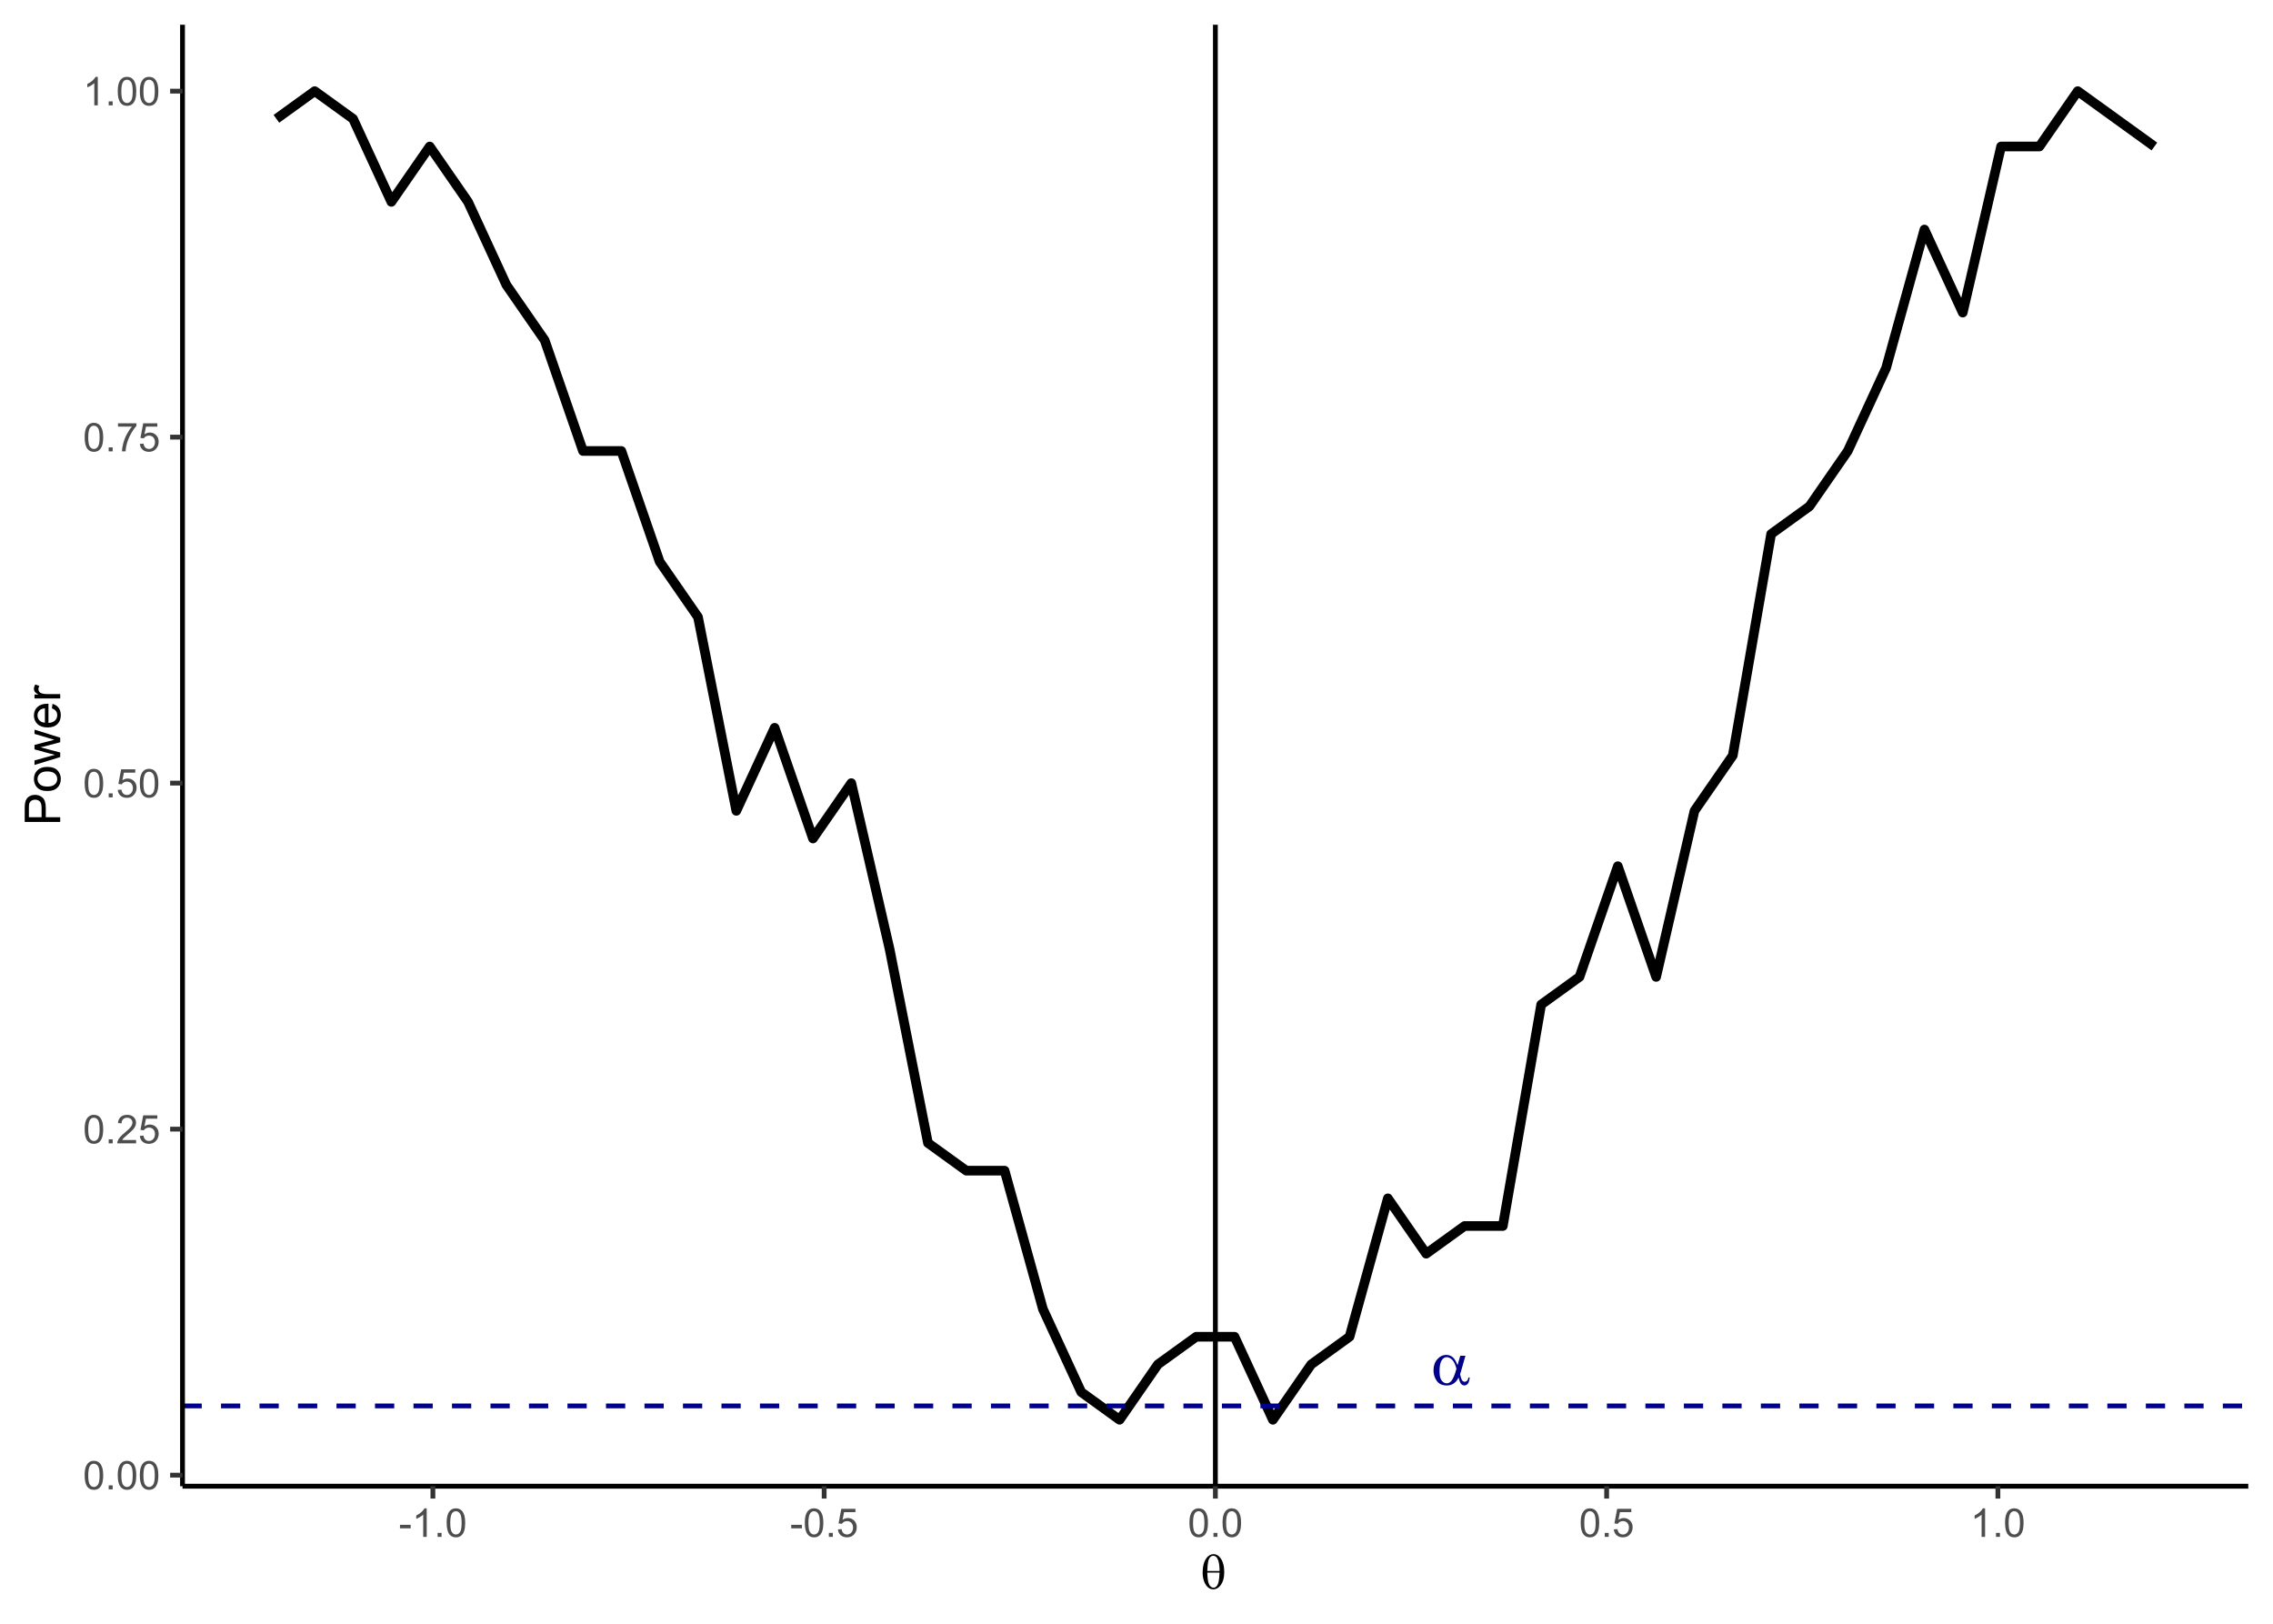
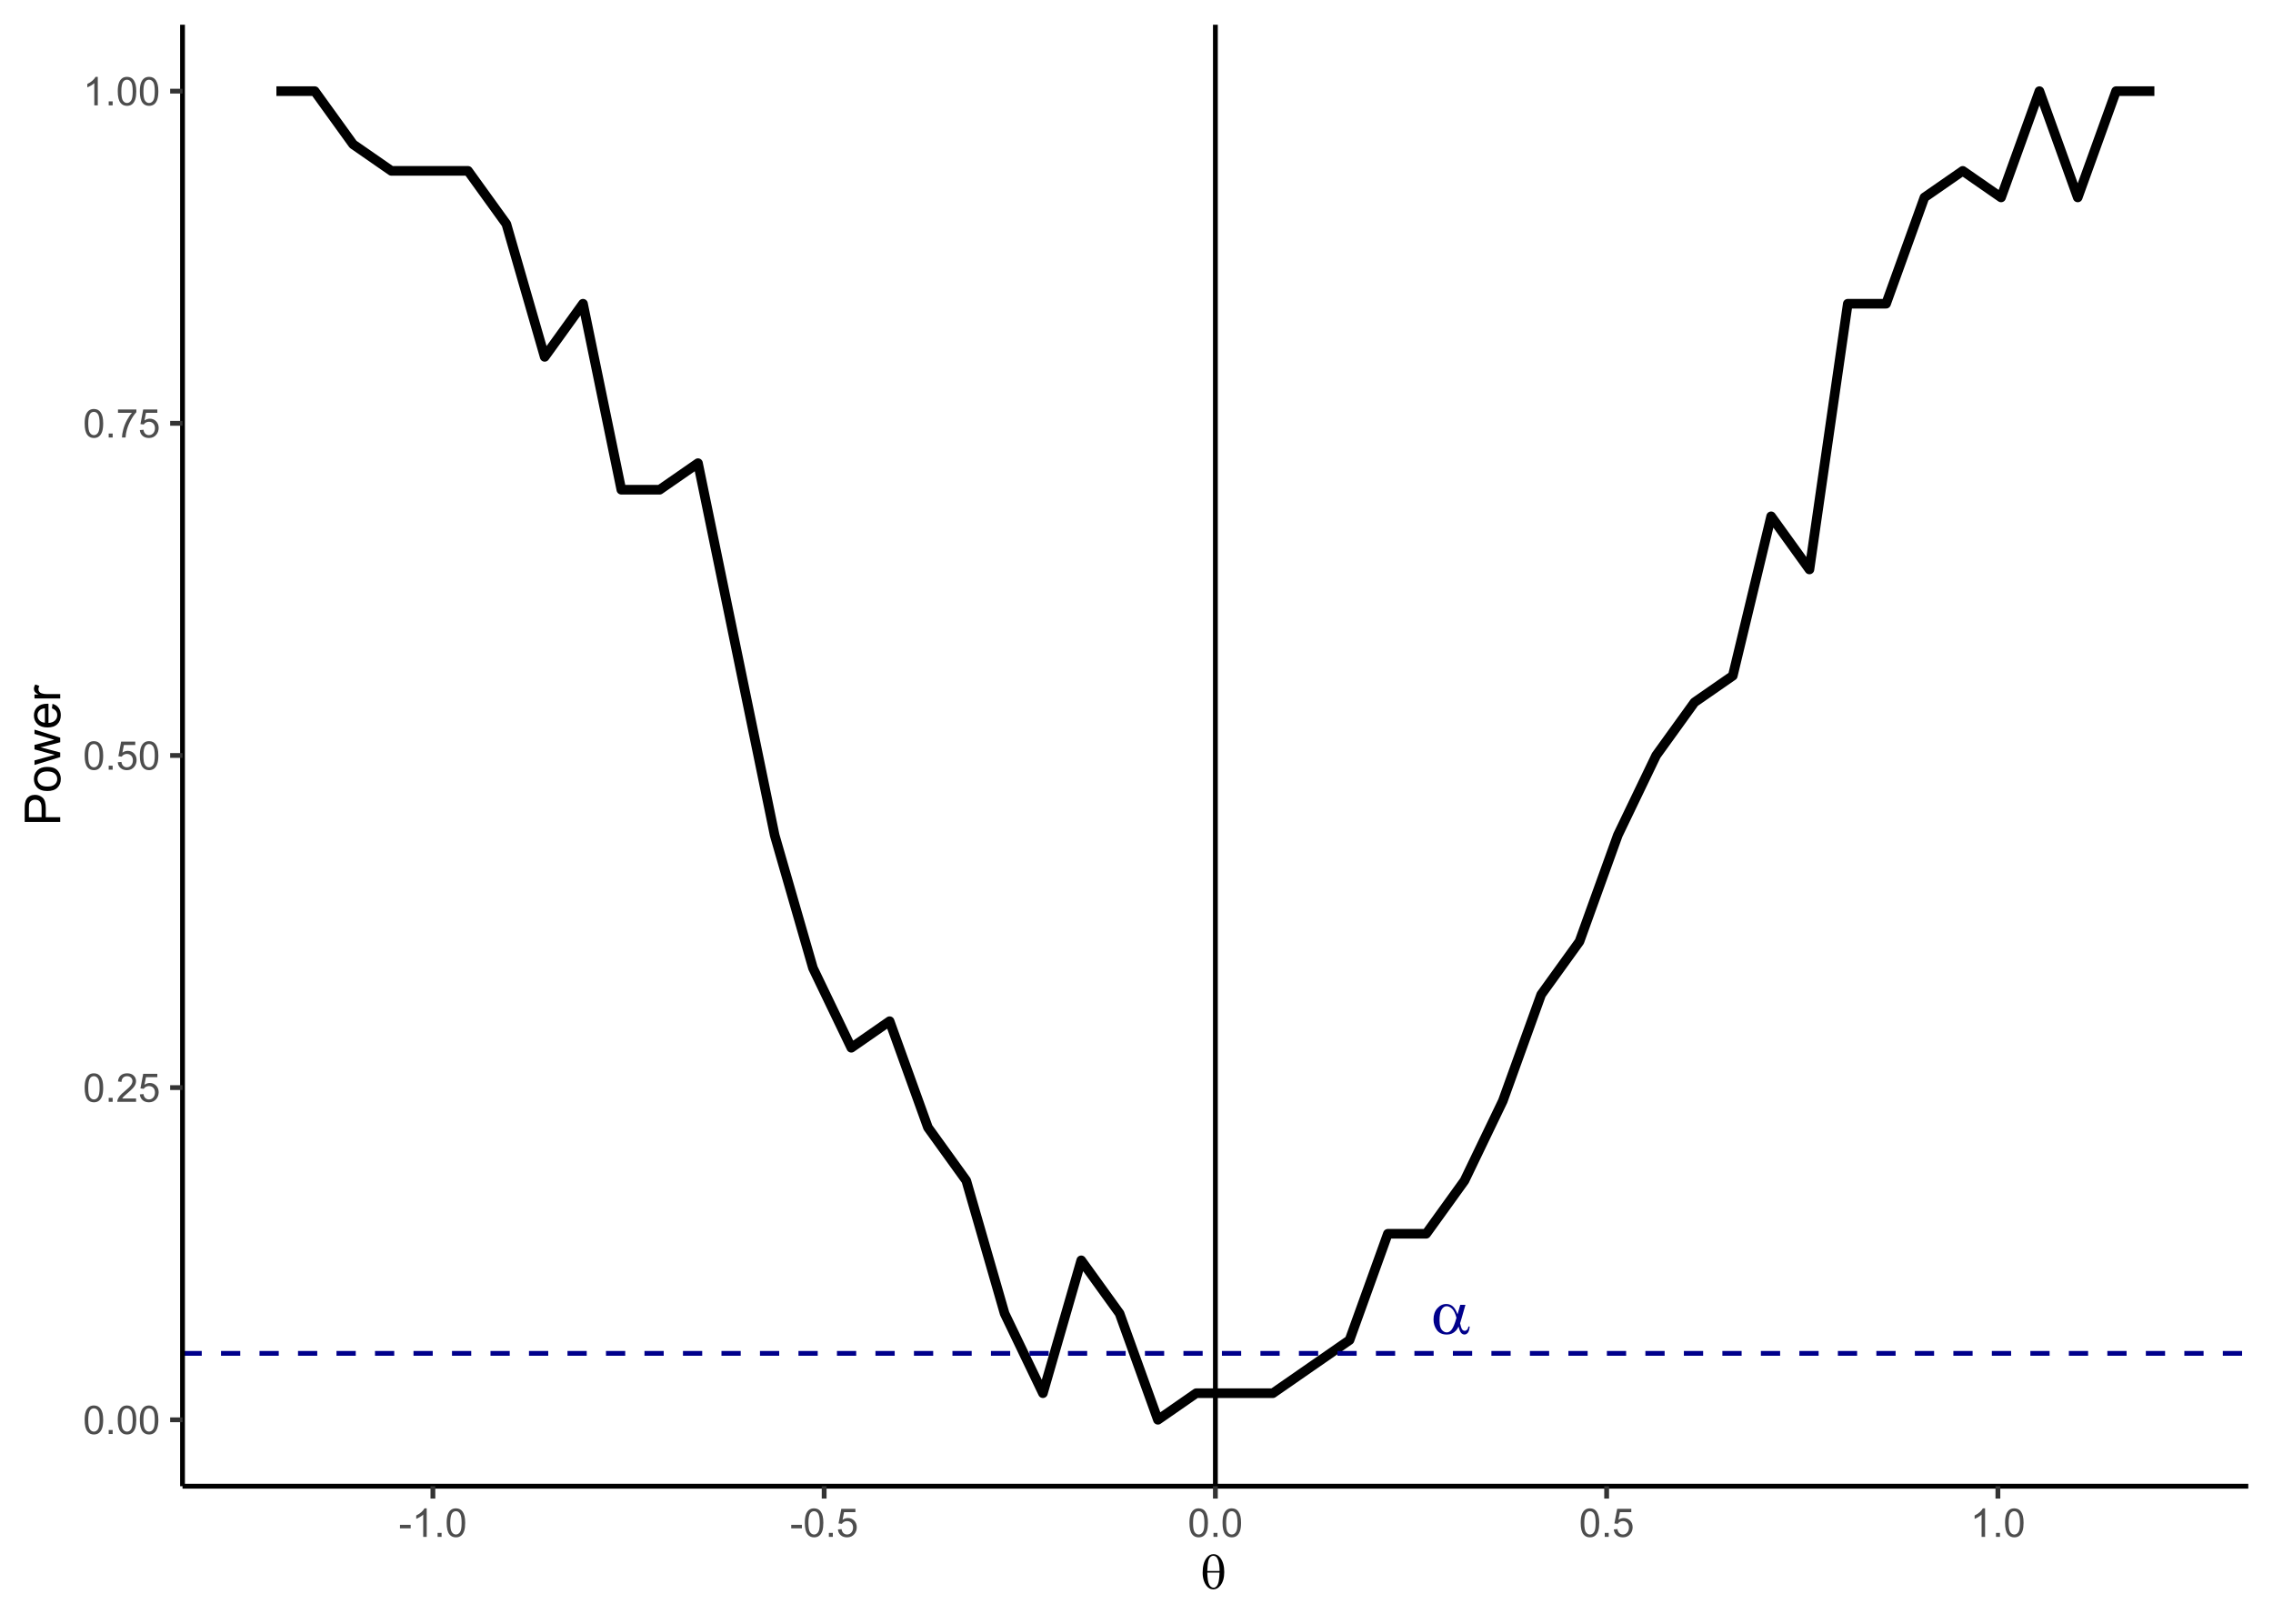
<svg xmlns="http://www.w3.org/2000/svg" xmlns:xlink="http://www.w3.org/1999/xlink" width="504pt" height="360pt" viewBox="0 0 504 360" version="1.1">
  <defs>
    <g>
      <symbol overflow="visible" id="glyph0-0">
        <path style="stroke:none;" d="M 0.715 0 L 0.715 -8.891 L 7.828 -8.891 L 7.828 0 Z M 0.938 -0.223 L 7.605 -0.223 L 7.605 -8.668 L 0.938 -8.668 Z M 0.938 -0.223 " />
      </symbol>
      <symbol overflow="visible" id="glyph0-1">
        <path style="stroke:none;" d="M 6.508 -6.363 L 7.66 -6.363 L 6.758 -3.203 C 6.695 -3 6.602 -2.688 6.473 -2.266 C 6.648 -1.551 6.781 -1.125 6.871 -0.988 C 7.035 -0.73 7.246 -0.602 7.504 -0.605 C 7.688 -0.602 7.859 -0.68 8.016 -0.832 C 8.172 -0.984 8.273 -1.223 8.328 -1.551 L 8.605 -1.551 C 8.539 -0.879 8.398 -0.418 8.184 -0.164 C 7.969 0.086 7.723 0.211 7.441 0.215 C 7.176 0.211 6.934 0.102 6.719 -0.117 C 6.504 -0.34 6.312 -0.816 6.141 -1.551 C 5.938 -1.145 5.738 -0.84 5.543 -0.633 C 5.27 -0.344 4.973 -0.133 4.652 0.008 C 4.332 0.148 3.969 0.223 3.562 0.223 C 2.539 0.223 1.785 -0.117 1.305 -0.797 C 0.82 -1.477 0.578 -2.25 0.582 -3.125 C 0.578 -4.141 0.863 -4.969 1.43 -5.602 C 1.992 -6.234 2.652 -6.551 3.418 -6.551 C 3.941 -6.551 4.406 -6.387 4.812 -6.066 C 5.211 -5.742 5.578 -5.145 5.91 -4.273 Z M 5.668 -3.492 C 5.414 -4.445 5.094 -5.109 4.703 -5.492 C 4.309 -5.867 3.906 -6.059 3.5 -6.059 C 3.043 -6.059 2.668 -5.809 2.367 -5.309 C 2.066 -4.809 1.914 -4.016 1.918 -2.93 C 1.914 -2.285 1.98 -1.777 2.109 -1.414 C 2.238 -1.043 2.434 -0.758 2.695 -0.559 C 2.957 -0.355 3.234 -0.258 3.527 -0.258 C 3.883 -0.258 4.207 -0.422 4.508 -0.75 C 4.906 -1.195 5.293 -2.109 5.668 -3.492 Z M 5.668 -3.492 " />
      </symbol>
      <symbol overflow="visible" id="glyph1-0">
        <path style="stroke:none;" d="M 1.102 0 L 1.102 -5.5 L 5.5 -5.5 L 5.5 0 Z M 1.238 -0.137 L 5.363 -0.137 L 5.363 -5.363 L 1.238 -5.363 Z M 1.238 -0.137 " />
      </symbol>
      <symbol overflow="visible" id="glyph1-1">
        <path style="stroke:none;" d="M 0.367 -3.105 C 0.363 -3.848 0.438 -4.445 0.594 -4.902 C 0.742 -5.355 0.973 -5.707 1.277 -5.953 C 1.578 -6.199 1.957 -6.32 2.418 -6.324 C 2.754 -6.32 3.051 -6.254 3.309 -6.121 C 3.562 -5.984 3.773 -5.789 3.938 -5.531 C 4.102 -5.273 4.23 -4.961 4.328 -4.594 C 4.422 -4.227 4.469 -3.73 4.473 -3.105 C 4.469 -2.367 4.395 -1.77 4.242 -1.316 C 4.09 -0.859 3.863 -0.508 3.562 -0.262 C 3.258 -0.016 2.875 0.105 2.418 0.109 C 1.809 0.105 1.332 -0.109 0.988 -0.547 C 0.57 -1.066 0.363 -1.922 0.367 -3.105 Z M 1.16 -3.105 C 1.16 -2.07 1.281 -1.379 1.523 -1.039 C 1.766 -0.695 2.062 -0.527 2.418 -0.527 C 2.773 -0.527 3.074 -0.699 3.316 -1.043 C 3.559 -1.387 3.68 -2.074 3.68 -3.105 C 3.68 -4.145 3.559 -4.832 3.316 -5.172 C 3.074 -5.512 2.77 -5.684 2.41 -5.684 C 2.051 -5.684 1.77 -5.531 1.559 -5.234 C 1.293 -4.844 1.16 -4.137 1.16 -3.105 Z M 1.16 -3.105 " />
      </symbol>
      <symbol overflow="visible" id="glyph1-2">
        <path style="stroke:none;" d="M 0.801 0 L 0.801 -0.883 L 1.68 -0.883 L 1.68 0 Z M 0.801 0 " />
      </symbol>
      <symbol overflow="visible" id="glyph1-3">
        <path style="stroke:none;" d="M 4.43 -0.742 L 4.43 0 L 0.266 0 C 0.258 -0.188 0.289 -0.367 0.355 -0.539 C 0.461 -0.82 0.629 -1.098 0.863 -1.375 C 1.094 -1.648 1.434 -1.965 1.879 -2.328 C 2.562 -2.887 3.023 -3.332 3.266 -3.664 C 3.5 -3.988 3.621 -4.301 3.625 -4.594 C 3.621 -4.898 3.512 -5.156 3.297 -5.367 C 3.074 -5.578 2.789 -5.684 2.441 -5.684 C 2.066 -5.684 1.77 -5.57 1.547 -5.348 C 1.32 -5.125 1.207 -4.816 1.207 -4.422 L 0.414 -4.504 C 0.465 -5.094 0.668 -5.543 1.027 -5.855 C 1.379 -6.164 1.855 -6.32 2.457 -6.324 C 3.059 -6.32 3.539 -6.152 3.891 -5.82 C 4.242 -5.484 4.418 -5.07 4.422 -4.578 C 4.418 -4.32 4.367 -4.074 4.266 -3.832 C 4.164 -3.59 3.992 -3.332 3.754 -3.062 C 3.512 -2.793 3.113 -2.426 2.562 -1.957 C 2.094 -1.566 1.797 -1.301 1.664 -1.16 C 1.531 -1.02 1.422 -0.879 1.34 -0.742 Z M 4.43 -0.742 " />
      </symbol>
      <symbol overflow="visible" id="glyph1-4">
        <path style="stroke:none;" d="M 0.367 -1.648 L 1.176 -1.719 C 1.234 -1.32 1.375 -1.023 1.594 -0.824 C 1.812 -0.625 2.078 -0.527 2.391 -0.527 C 2.762 -0.527 3.074 -0.668 3.336 -0.949 C 3.59 -1.23 3.719 -1.602 3.723 -2.066 C 3.719 -2.504 3.594 -2.852 3.348 -3.109 C 3.098 -3.363 2.773 -3.492 2.375 -3.492 C 2.125 -3.492 1.902 -3.434 1.703 -3.32 C 1.5 -3.207 1.344 -3.062 1.23 -2.883 L 0.504 -2.977 L 1.113 -6.215 L 4.246 -6.215 L 4.246 -5.473 L 1.73 -5.473 L 1.391 -3.781 C 1.766 -4.039 2.164 -4.172 2.582 -4.176 C 3.129 -4.172 3.594 -3.98 3.973 -3.605 C 4.352 -3.223 4.539 -2.734 4.543 -2.137 C 4.539 -1.562 4.375 -1.07 4.043 -0.656 C 3.637 -0.148 3.086 0.105 2.391 0.109 C 1.816 0.105 1.348 -0.051 0.984 -0.371 C 0.621 -0.691 0.414 -1.117 0.367 -1.648 Z M 0.367 -1.648 " />
      </symbol>
      <symbol overflow="visible" id="glyph1-5">
        <path style="stroke:none;" d="M 0.418 -5.473 L 0.418 -6.219 L 4.496 -6.219 L 4.496 -5.617 C 4.09 -5.188 3.691 -4.621 3.301 -3.914 C 2.902 -3.203 2.602 -2.473 2.391 -1.73 C 2.234 -1.199 2.133 -0.625 2.094 0 L 1.297 0 C 1.305 -0.492 1.402 -1.09 1.59 -1.793 C 1.773 -2.496 2.043 -3.172 2.391 -3.824 C 2.738 -4.477 3.109 -5.027 3.504 -5.473 Z M 0.418 -5.473 " />
      </symbol>
      <symbol overflow="visible" id="glyph1-6">
        <path style="stroke:none;" d="M 3.277 0 L 2.504 0 L 2.504 -4.93 C 2.316 -4.75 2.074 -4.574 1.773 -4.395 C 1.469 -4.215 1.195 -4.082 0.957 -3.996 L 0.957 -4.742 C 1.387 -4.941 1.766 -5.188 2.09 -5.48 C 2.414 -5.77 2.645 -6.051 2.781 -6.324 L 3.277 -6.324 Z M 3.277 0 " />
      </symbol>
      <symbol overflow="visible" id="glyph1-7">
        <path style="stroke:none;" d="M 0.281 -1.891 L 0.281 -2.668 L 2.656 -2.668 L 2.656 -1.891 Z M 0.281 -1.891 " />
      </symbol>
      <symbol overflow="visible" id="glyph2-0">
        <path style="stroke:none;" d="M 0.555 0 L 0.555 -6.875 L 6.055 -6.875 L 6.055 0 Z M 0.727 -0.172 L 5.883 -0.172 L 5.883 -6.703 L 0.727 -6.703 Z M 0.727 -0.172 " />
      </symbol>
      <symbol overflow="visible" id="glyph2-1">
        <path style="stroke:none;" d="M 0.477 -3.52 C 0.473 -4.926 0.762 -6.012 1.336 -6.777 C 1.77 -7.348 2.289 -7.633 2.895 -7.637 C 3.48 -7.633 3.98 -7.359 4.398 -6.812 C 4.977 -6.039 5.266 -4.992 5.27 -3.668 C 5.266 -2.406 4.98 -1.41 4.414 -0.684 C 3.969 -0.117 3.449 0.164 2.848 0.168 C 2.52 0.164 2.219 0.09 1.953 -0.066 C 1.68 -0.223 1.441 -0.453 1.238 -0.75 C 1.027 -1.047 0.871 -1.359 0.762 -1.695 C 0.57 -2.266 0.473 -2.875 0.477 -3.52 Z M 4.234 -3.898 C 4.227 -4.828 4.137 -5.578 3.965 -6.148 C 3.824 -6.578 3.645 -6.891 3.422 -7.078 C 3.258 -7.211 3.066 -7.277 2.852 -7.281 C 2.605 -7.277 2.383 -7.184 2.18 -6.996 C 1.977 -6.809 1.82 -6.492 1.715 -6.047 C 1.609 -5.602 1.539 -4.883 1.504 -3.898 Z M 1.504 -3.547 C 1.516 -2.906 1.562 -2.336 1.648 -1.828 C 1.707 -1.438 1.812 -1.098 1.965 -0.816 C 2.051 -0.641 2.184 -0.496 2.359 -0.379 C 2.527 -0.258 2.711 -0.199 2.91 -0.199 C 3.137 -0.199 3.355 -0.305 3.562 -0.52 C 3.766 -0.734 3.918 -1.082 4.027 -1.559 C 4.129 -2.035 4.195 -2.695 4.223 -3.547 Z M 1.504 -3.547 " />
      </symbol>
      <symbol overflow="visible" id="glyph3-0">
        <path style="stroke:none;" d="M 0 -1.375 L -6.875 -1.375 L -6.875 -6.875 L 0 -6.875 Z M -0.172 -1.547 L -0.172 -6.703 L -6.703 -6.703 L -6.703 -1.547 Z M -0.172 -1.547 " />
      </symbol>
      <symbol overflow="visible" id="glyph3-1">
        <path style="stroke:none;" d="M 0 -0.848 L -7.875 -0.848 L -7.875 -3.82 C -7.875 -4.34 -7.848 -4.738 -7.797 -5.016 C -7.73 -5.402 -7.609 -5.727 -7.43 -5.988 C -7.25 -6.25 -6.996 -6.461 -6.672 -6.621 C -6.344 -6.777 -5.984 -6.855 -5.598 -6.859 C -4.926 -6.855 -4.359 -6.641 -3.895 -6.219 C -3.43 -5.789 -3.199 -5.02 -3.199 -3.91 L -3.203 -1.891 L 0 -1.891 Z M -4.129 -1.891 L -4.129 -3.926 C -4.125 -4.598 -4.25 -5.074 -4.504 -5.359 C -4.754 -5.641 -5.105 -5.781 -5.562 -5.785 C -5.891 -5.781 -6.176 -5.699 -6.41 -5.535 C -6.645 -5.367 -6.797 -5.148 -6.875 -4.875 C -6.918 -4.699 -6.941 -4.375 -6.945 -3.906 L -6.945 -1.891 Z M -4.129 -1.891 " />
      </symbol>
      <symbol overflow="visible" id="glyph3-2">
        <path style="stroke:none;" d="M -2.852 -0.367 C -3.906 -0.363 -4.688 -0.656 -5.199 -1.246 C -5.617 -1.734 -5.828 -2.332 -5.832 -3.039 C -5.828 -3.82 -5.574 -4.461 -5.062 -4.961 C -4.547 -5.457 -3.836 -5.707 -2.934 -5.711 C -2.195 -5.707 -1.617 -5.598 -1.199 -5.379 C -0.777 -5.156 -0.449 -4.832 -0.219 -4.414 C 0.016 -3.992 0.129 -3.535 0.129 -3.039 C 0.129 -2.238 -0.125 -1.594 -0.637 -1.105 C -1.148 -0.609 -1.887 -0.363 -2.852 -0.367 Z M -2.852 -1.359 C -2.121 -1.359 -1.574 -1.516 -1.211 -1.836 C -0.844 -2.152 -0.66 -2.555 -0.664 -3.039 C -0.66 -3.516 -0.844 -3.914 -1.211 -4.234 C -1.574 -4.551 -2.133 -4.711 -2.883 -4.715 C -3.586 -4.711 -4.117 -4.551 -4.484 -4.234 C -4.844 -3.91 -5.027 -3.512 -5.031 -3.039 C -5.027 -2.555 -4.848 -2.152 -4.488 -1.836 C -4.129 -1.516 -3.582 -1.359 -2.852 -1.359 Z M -2.852 -1.359 " />
      </symbol>
      <symbol overflow="visible" id="glyph3-3">
        <path style="stroke:none;" d="M 0 -1.777 L -5.703 -0.031 L -5.703 -1.031 L -2.41 -1.938 L -1.188 -2.277 C -1.246 -2.289 -1.637 -2.387 -2.363 -2.574 L -5.703 -3.48 L -5.703 -4.473 L -2.395 -5.328 L -1.305 -5.613 L -2.406 -5.941 L -5.703 -6.918 L -5.703 -7.859 L 0 -6.074 L 0 -5.07 L -3.414 -4.164 L -4.387 -3.941 L 0 -2.789 Z M 0 -1.777 " />
      </symbol>
      <symbol overflow="visible" id="glyph3-4">
        <path style="stroke:none;" d="M -1.836 -4.629 L -1.715 -5.629 C -1.125 -5.469 -0.672 -5.176 -0.352 -4.75 C -0.031 -4.324 0.129 -3.781 0.129 -3.121 C 0.129 -2.281 -0.125 -1.617 -0.641 -1.133 C -1.152 -0.641 -1.875 -0.398 -2.805 -0.402 C -3.762 -0.398 -4.504 -0.645 -5.035 -1.145 C -5.562 -1.637 -5.828 -2.277 -5.832 -3.066 C -5.828 -3.824 -5.57 -4.449 -5.051 -4.934 C -4.531 -5.418 -3.801 -5.66 -2.863 -5.66 C -2.805 -5.66 -2.719 -5.656 -2.605 -5.656 L -2.605 -1.402 C -1.977 -1.434 -1.496 -1.613 -1.164 -1.934 C -0.828 -2.25 -0.66 -2.645 -0.664 -3.125 C -0.66 -3.477 -0.754 -3.781 -0.941 -4.031 C -1.125 -4.281 -1.422 -4.48 -1.836 -4.629 Z M -3.398 -1.457 L -3.398 -4.641 C -3.879 -4.598 -4.238 -4.473 -4.48 -4.273 C -4.852 -3.961 -5.039 -3.562 -5.039 -3.078 C -5.039 -2.629 -4.891 -2.258 -4.594 -1.957 C -4.297 -1.652 -3.898 -1.484 -3.398 -1.457 Z M -3.398 -1.457 " />
      </symbol>
      <symbol overflow="visible" id="glyph3-5">
        <path style="stroke:none;" d="M 0 -0.715 L -5.703 -0.715 L -5.703 -1.586 L -4.84 -1.586 C -5.242 -1.805 -5.508 -2.008 -5.637 -2.199 C -5.766 -2.383 -5.828 -2.59 -5.832 -2.82 C -5.828 -3.141 -5.727 -3.473 -5.523 -3.812 L -4.625 -3.48 C -4.762 -3.242 -4.832 -3.004 -4.836 -2.773 C -4.832 -2.555 -4.77 -2.363 -4.645 -2.199 C -4.516 -2.027 -4.34 -1.91 -4.113 -1.844 C -3.77 -1.73 -3.391 -1.676 -2.984 -1.68 L 0 -1.68 Z M 0 -0.715 " />
      </symbol>
    </g>
    <clipPath id="clip1">
      <path d="M 40.469 5.48 L 498.523 5.48 L 498.523 329.508 L 40.469 329.508 Z M 40.469 5.48 " />
    </clipPath>
    <clipPath id="clip2">
-       <path d="M 40.469 311 L 498.523 311 L 498.523 313 L 40.469 313 Z M 40.469 311 " />
+       <path d="M 40.469 299 L 498.523 299 L 498.523 301 L 40.469 301 Z M 40.469 299 " />
    </clipPath>
    <clipPath id="clip3">
      <path d="M 268 5.48 L 271 5.48 L 271 329.508 L 268 329.508 Z M 268 5.48 " />
    </clipPath>
  </defs>
  <g id="surface39">
    <rect x="0" y="0" width="504" height="360" style="fill:rgb(100%,100%,100%);fill-opacity:1;stroke:none;" />
    <rect x="0" y="0" width="504" height="360" style="fill:rgb(100%,100%,100%);fill-opacity:1;stroke:none;" />
    <path style="fill:none;stroke-width:1.067;stroke-linecap:round;stroke-linejoin:round;stroke:rgb(100%,100%,100%);stroke-opacity:1;stroke-miterlimit:10;" d="M 0 360 L 504 360 L 504 0 L 0 0 Z M 0 360 " />
    <g clip-path="url(#clip1)" clip-rule="nonzero">
      <path style=" stroke:none;fill-rule:nonzero;fill:rgb(100%,100%,100%);fill-opacity:1;" d="M 40.469 329.508 L 498.523 329.508 L 498.523 5.48 L 40.469 5.48 Z M 40.469 329.508 " />
    </g>
-     <path style="fill:none;stroke-width:2.134;stroke-linecap:butt;stroke-linejoin:round;stroke:rgb(0%,0%,0%);stroke-opacity:1;stroke-miterlimit:10;" d="M 61.289 26.344 L 69.785 20.207 L 78.285 26.344 L 86.781 44.754 L 95.281 32.48 L 103.777 44.754 L 112.277 63.168 L 120.773 75.441 L 129.273 99.988 L 137.773 99.988 L 146.27 124.535 L 154.77 136.809 L 163.266 179.77 L 171.766 161.355 L 180.262 185.906 L 188.762 173.629 L 197.258 210.453 L 205.758 253.41 L 214.254 259.547 L 222.754 259.547 L 231.25 290.23 L 239.75 308.645 L 248.25 314.781 L 256.746 302.504 L 265.246 296.367 L 273.742 296.367 L 282.242 314.781 L 290.738 302.504 L 299.238 296.367 L 307.734 265.684 L 316.234 277.957 L 324.73 271.82 L 333.23 271.82 L 341.73 222.727 L 350.227 216.59 L 358.727 192.043 L 367.223 216.59 L 375.723 179.77 L 384.219 167.492 L 392.719 118.398 L 401.215 112.262 L 409.715 99.988 L 418.211 81.578 L 426.711 50.891 L 435.207 69.305 L 443.707 32.48 L 452.207 32.48 L 460.703 20.207 L 469.203 26.344 L 477.699 32.48 " />
+     <path style="fill:none;stroke-width:2.134;stroke-linecap:butt;stroke-linejoin:round;stroke:rgb(0%,0%,0%);stroke-opacity:1;stroke-miterlimit:10;" d="M 61.289 20.207 L 69.785 20.207 L 78.285 31.992 L 86.781 37.883 L 103.777 37.883 L 112.277 49.664 L 120.773 79.121 L 129.273 67.34 L 137.773 108.578 L 146.27 108.578 L 154.77 102.688 L 163.266 143.93 L 171.766 185.168 L 180.262 214.625 L 188.762 232.301 L 197.258 226.406 L 205.758 249.973 L 214.254 261.758 L 222.754 291.215 L 231.25 308.887 L 239.75 279.43 L 248.25 291.215 L 256.746 314.781 L 265.246 308.887 L 282.242 308.887 L 290.738 302.996 L 299.238 297.105 L 307.734 273.539 L 316.234 273.539 L 324.73 261.758 L 333.23 244.082 L 341.73 220.516 L 350.227 208.734 L 358.727 185.168 L 367.223 167.492 L 375.723 155.711 L 384.219 149.82 L 392.719 114.473 L 401.215 126.254 L 409.715 67.34 L 418.211 67.34 L 426.711 43.773 L 435.207 37.883 L 443.707 43.773 L 452.207 20.207 L 460.703 43.773 L 469.203 20.207 L 477.699 20.207 " />
    <g clip-path="url(#clip2)" clip-rule="nonzero">
-       <path style="fill:none;stroke-width:1.067;stroke-linecap:butt;stroke-linejoin:round;stroke:rgb(0%,0%,54.51%);stroke-opacity:1;stroke-dasharray:4.268,4.268;stroke-miterlimit:10;" d="M 40.469 311.711 L 498.52 311.711 " />
+       <path style="fill:none;stroke-width:1.067;stroke-linecap:butt;stroke-linejoin:round;stroke:rgb(0%,0%,54.51%);stroke-opacity:1;stroke-dasharray:4.268,4.268;stroke-miterlimit:10;" d="M 40.469 300.051 L 498.52 300.051 " />
    </g>
    <g clip-path="url(#clip3)" clip-rule="nonzero">
      <path style="fill:none;stroke-width:1.067;stroke-linecap:butt;stroke-linejoin:round;stroke:rgb(0%,0%,0%);stroke-opacity:1;stroke-miterlimit:10;" d="M 269.492 329.508 L 269.492 5.48 " />
    </g>
    <g style="fill:rgb(0%,0%,54.51%);fill-opacity:1;">
-       <use xlink:href="#glyph0-1" x="317.277" y="306.953" />
+       <use xlink:href="#glyph0-1" x="317.277" y="295.66" />
    </g>
    <path style="fill:none;stroke-width:1.067;stroke-linecap:butt;stroke-linejoin:round;stroke:rgb(0%,0%,0%);stroke-opacity:1;stroke-miterlimit:10;" d="M 40.469 329.508 L 40.469 5.48 " />
    <g style="fill:rgb(30.196%,30.196%,30.196%);fill-opacity:1;">
-       <use xlink:href="#glyph1-1" x="18.406" y="330.203" />
-       <use xlink:href="#glyph1-2" x="23.3" y="330.203" />
-       <use xlink:href="#glyph1-1" x="25.745" y="330.203" />
-       <use xlink:href="#glyph1-1" x="30.639" y="330.203" />
+       <use xlink:href="#glyph1-1" x="18.406" y="317.93" />
+       <use xlink:href="#glyph1-2" x="23.3" y="317.93" />
+       <use xlink:href="#glyph1-1" x="25.745" y="317.93" />
+       <use xlink:href="#glyph1-1" x="30.639" y="317.93" />
    </g>
    <g style="fill:rgb(30.196%,30.196%,30.196%);fill-opacity:1;">
-       <use xlink:href="#glyph1-1" x="18.406" y="253.492" />
-       <use xlink:href="#glyph1-2" x="23.3" y="253.492" />
-       <use xlink:href="#glyph1-3" x="25.745" y="253.492" />
-       <use xlink:href="#glyph1-4" x="30.639" y="253.492" />
+       <use xlink:href="#glyph1-1" x="18.406" y="244.285" />
+       <use xlink:href="#glyph1-2" x="23.3" y="244.285" />
+       <use xlink:href="#glyph1-3" x="25.745" y="244.285" />
+       <use xlink:href="#glyph1-4" x="30.639" y="244.285" />
    </g>
    <g style="fill:rgb(30.196%,30.196%,30.196%);fill-opacity:1;">
-       <use xlink:href="#glyph1-1" x="18.406" y="176.781" />
-       <use xlink:href="#glyph1-2" x="23.3" y="176.781" />
-       <use xlink:href="#glyph1-4" x="25.745" y="176.781" />
-       <use xlink:href="#glyph1-1" x="30.639" y="176.781" />
+       <use xlink:href="#glyph1-1" x="18.406" y="170.645" />
+       <use xlink:href="#glyph1-2" x="23.3" y="170.645" />
+       <use xlink:href="#glyph1-4" x="25.745" y="170.645" />
+       <use xlink:href="#glyph1-1" x="30.639" y="170.645" />
    </g>
    <g style="fill:rgb(30.196%,30.196%,30.196%);fill-opacity:1;">
-       <use xlink:href="#glyph1-1" x="18.406" y="100.07" />
-       <use xlink:href="#glyph1-2" x="23.3" y="100.07" />
-       <use xlink:href="#glyph1-5" x="25.745" y="100.07" />
-       <use xlink:href="#glyph1-4" x="30.639" y="100.07" />
+       <use xlink:href="#glyph1-1" x="18.406" y="97" />
+       <use xlink:href="#glyph1-2" x="23.3" y="97" />
+       <use xlink:href="#glyph1-5" x="25.745" y="97" />
+       <use xlink:href="#glyph1-4" x="30.639" y="97" />
    </g>
    <g style="fill:rgb(30.196%,30.196%,30.196%);fill-opacity:1;">
      <use xlink:href="#glyph1-6" x="18.406" y="23.359" />
      <use xlink:href="#glyph1-2" x="23.3" y="23.359" />
      <use xlink:href="#glyph1-1" x="25.745" y="23.359" />
      <use xlink:href="#glyph1-1" x="30.639" y="23.359" />
    </g>
-     <path style="fill:none;stroke-width:1.067;stroke-linecap:butt;stroke-linejoin:round;stroke:rgb(20%,20%,20%);stroke-opacity:1;stroke-miterlimit:10;" d="M 37.727 327.055 L 40.469 327.055 " />
-     <path style="fill:none;stroke-width:1.067;stroke-linecap:butt;stroke-linejoin:round;stroke:rgb(20%,20%,20%);stroke-opacity:1;stroke-miterlimit:10;" d="M 37.727 250.344 L 40.469 250.344 " />
-     <path style="fill:none;stroke-width:1.067;stroke-linecap:butt;stroke-linejoin:round;stroke:rgb(20%,20%,20%);stroke-opacity:1;stroke-miterlimit:10;" d="M 37.727 173.629 L 40.469 173.629 " />
-     <path style="fill:none;stroke-width:1.067;stroke-linecap:butt;stroke-linejoin:round;stroke:rgb(20%,20%,20%);stroke-opacity:1;stroke-miterlimit:10;" d="M 37.727 96.918 L 40.469 96.918 " />
+     <path style="fill:none;stroke-width:1.067;stroke-linecap:butt;stroke-linejoin:round;stroke:rgb(20%,20%,20%);stroke-opacity:1;stroke-miterlimit:10;" d="M 37.727 314.781 L 40.469 314.781 " />
+     <path style="fill:none;stroke-width:1.067;stroke-linecap:butt;stroke-linejoin:round;stroke:rgb(20%,20%,20%);stroke-opacity:1;stroke-miterlimit:10;" d="M 37.727 241.137 L 40.469 241.137 " />
+     <path style="fill:none;stroke-width:1.067;stroke-linecap:butt;stroke-linejoin:round;stroke:rgb(20%,20%,20%);stroke-opacity:1;stroke-miterlimit:10;" d="M 37.727 167.492 L 40.469 167.492 " />
+     <path style="fill:none;stroke-width:1.067;stroke-linecap:butt;stroke-linejoin:round;stroke:rgb(20%,20%,20%);stroke-opacity:1;stroke-miterlimit:10;" d="M 37.727 93.852 L 40.469 93.852 " />
    <path style="fill:none;stroke-width:1.067;stroke-linecap:butt;stroke-linejoin:round;stroke:rgb(20%,20%,20%);stroke-opacity:1;stroke-miterlimit:10;" d="M 37.727 20.207 L 40.469 20.207 " />
    <path style="fill:none;stroke-width:1.067;stroke-linecap:butt;stroke-linejoin:round;stroke:rgb(0%,0%,0%);stroke-opacity:1;stroke-miterlimit:10;" d="M 40.469 329.508 L 498.52 329.508 " />
    <path style="fill:none;stroke-width:1.067;stroke-linecap:butt;stroke-linejoin:round;stroke:rgb(20%,20%,20%);stroke-opacity:1;stroke-miterlimit:10;" d="M 95.988 332.246 L 95.988 329.508 " />
    <path style="fill:none;stroke-width:1.067;stroke-linecap:butt;stroke-linejoin:round;stroke:rgb(20%,20%,20%);stroke-opacity:1;stroke-miterlimit:10;" d="M 182.742 332.246 L 182.742 329.508 " />
    <path style="fill:none;stroke-width:1.067;stroke-linecap:butt;stroke-linejoin:round;stroke:rgb(20%,20%,20%);stroke-opacity:1;stroke-miterlimit:10;" d="M 269.492 332.246 L 269.492 329.508 " />
    <path style="fill:none;stroke-width:1.067;stroke-linecap:butt;stroke-linejoin:round;stroke:rgb(20%,20%,20%);stroke-opacity:1;stroke-miterlimit:10;" d="M 356.246 332.246 L 356.246 329.508 " />
    <path style="fill:none;stroke-width:1.067;stroke-linecap:butt;stroke-linejoin:round;stroke:rgb(20%,20%,20%);stroke-opacity:1;stroke-miterlimit:10;" d="M 443 332.246 L 443 329.508 " />
    <g style="fill:rgb(30.196%,30.196%,30.196%);fill-opacity:1;">
      <use xlink:href="#glyph1-7" x="88.406" y="340.738" />
      <use xlink:href="#glyph1-6" x="91.337" y="340.738" />
      <use xlink:href="#glyph1-2" x="96.231" y="340.738" />
      <use xlink:href="#glyph1-1" x="98.676" y="340.738" />
    </g>
    <g style="fill:rgb(30.196%,30.196%,30.196%);fill-opacity:1;">
      <use xlink:href="#glyph1-7" x="175.16" y="340.738" />
      <use xlink:href="#glyph1-1" x="178.091" y="340.738" />
      <use xlink:href="#glyph1-2" x="182.985" y="340.738" />
      <use xlink:href="#glyph1-4" x="185.43" y="340.738" />
    </g>
    <g style="fill:rgb(30.196%,30.196%,30.196%);fill-opacity:1;">
      <use xlink:href="#glyph1-1" x="263.375" y="340.738" />
      <use xlink:href="#glyph1-2" x="268.269" y="340.738" />
      <use xlink:href="#glyph1-1" x="270.714" y="340.738" />
    </g>
    <g style="fill:rgb(30.196%,30.196%,30.196%);fill-opacity:1;">
      <use xlink:href="#glyph1-1" x="350.129" y="340.738" />
      <use xlink:href="#glyph1-2" x="355.023" y="340.738" />
      <use xlink:href="#glyph1-4" x="357.468" y="340.738" />
    </g>
    <g style="fill:rgb(30.196%,30.196%,30.196%);fill-opacity:1;">
      <use xlink:href="#glyph1-6" x="436.883" y="340.738" />
      <use xlink:href="#glyph1-2" x="441.777" y="340.738" />
      <use xlink:href="#glyph1-1" x="444.222" y="340.738" />
    </g>
    <g style="fill:rgb(0%,0%,0%);fill-opacity:1;">
      <use xlink:href="#glyph2-1" x="266.191" y="352.207" />
    </g>
    <g style="fill:rgb(0%,0%,0%);fill-opacity:1;">
      <use xlink:href="#glyph3-1" x="13.352" y="183.082" />
      <use xlink:href="#glyph3-2" x="13.352" y="175.745" />
      <use xlink:href="#glyph3-3" x="13.352" y="169.627" />
      <use xlink:href="#glyph3-4" x="13.352" y="161.684" />
      <use xlink:href="#glyph3-5" x="13.352" y="155.566" />
    </g>
  </g>
</svg>
